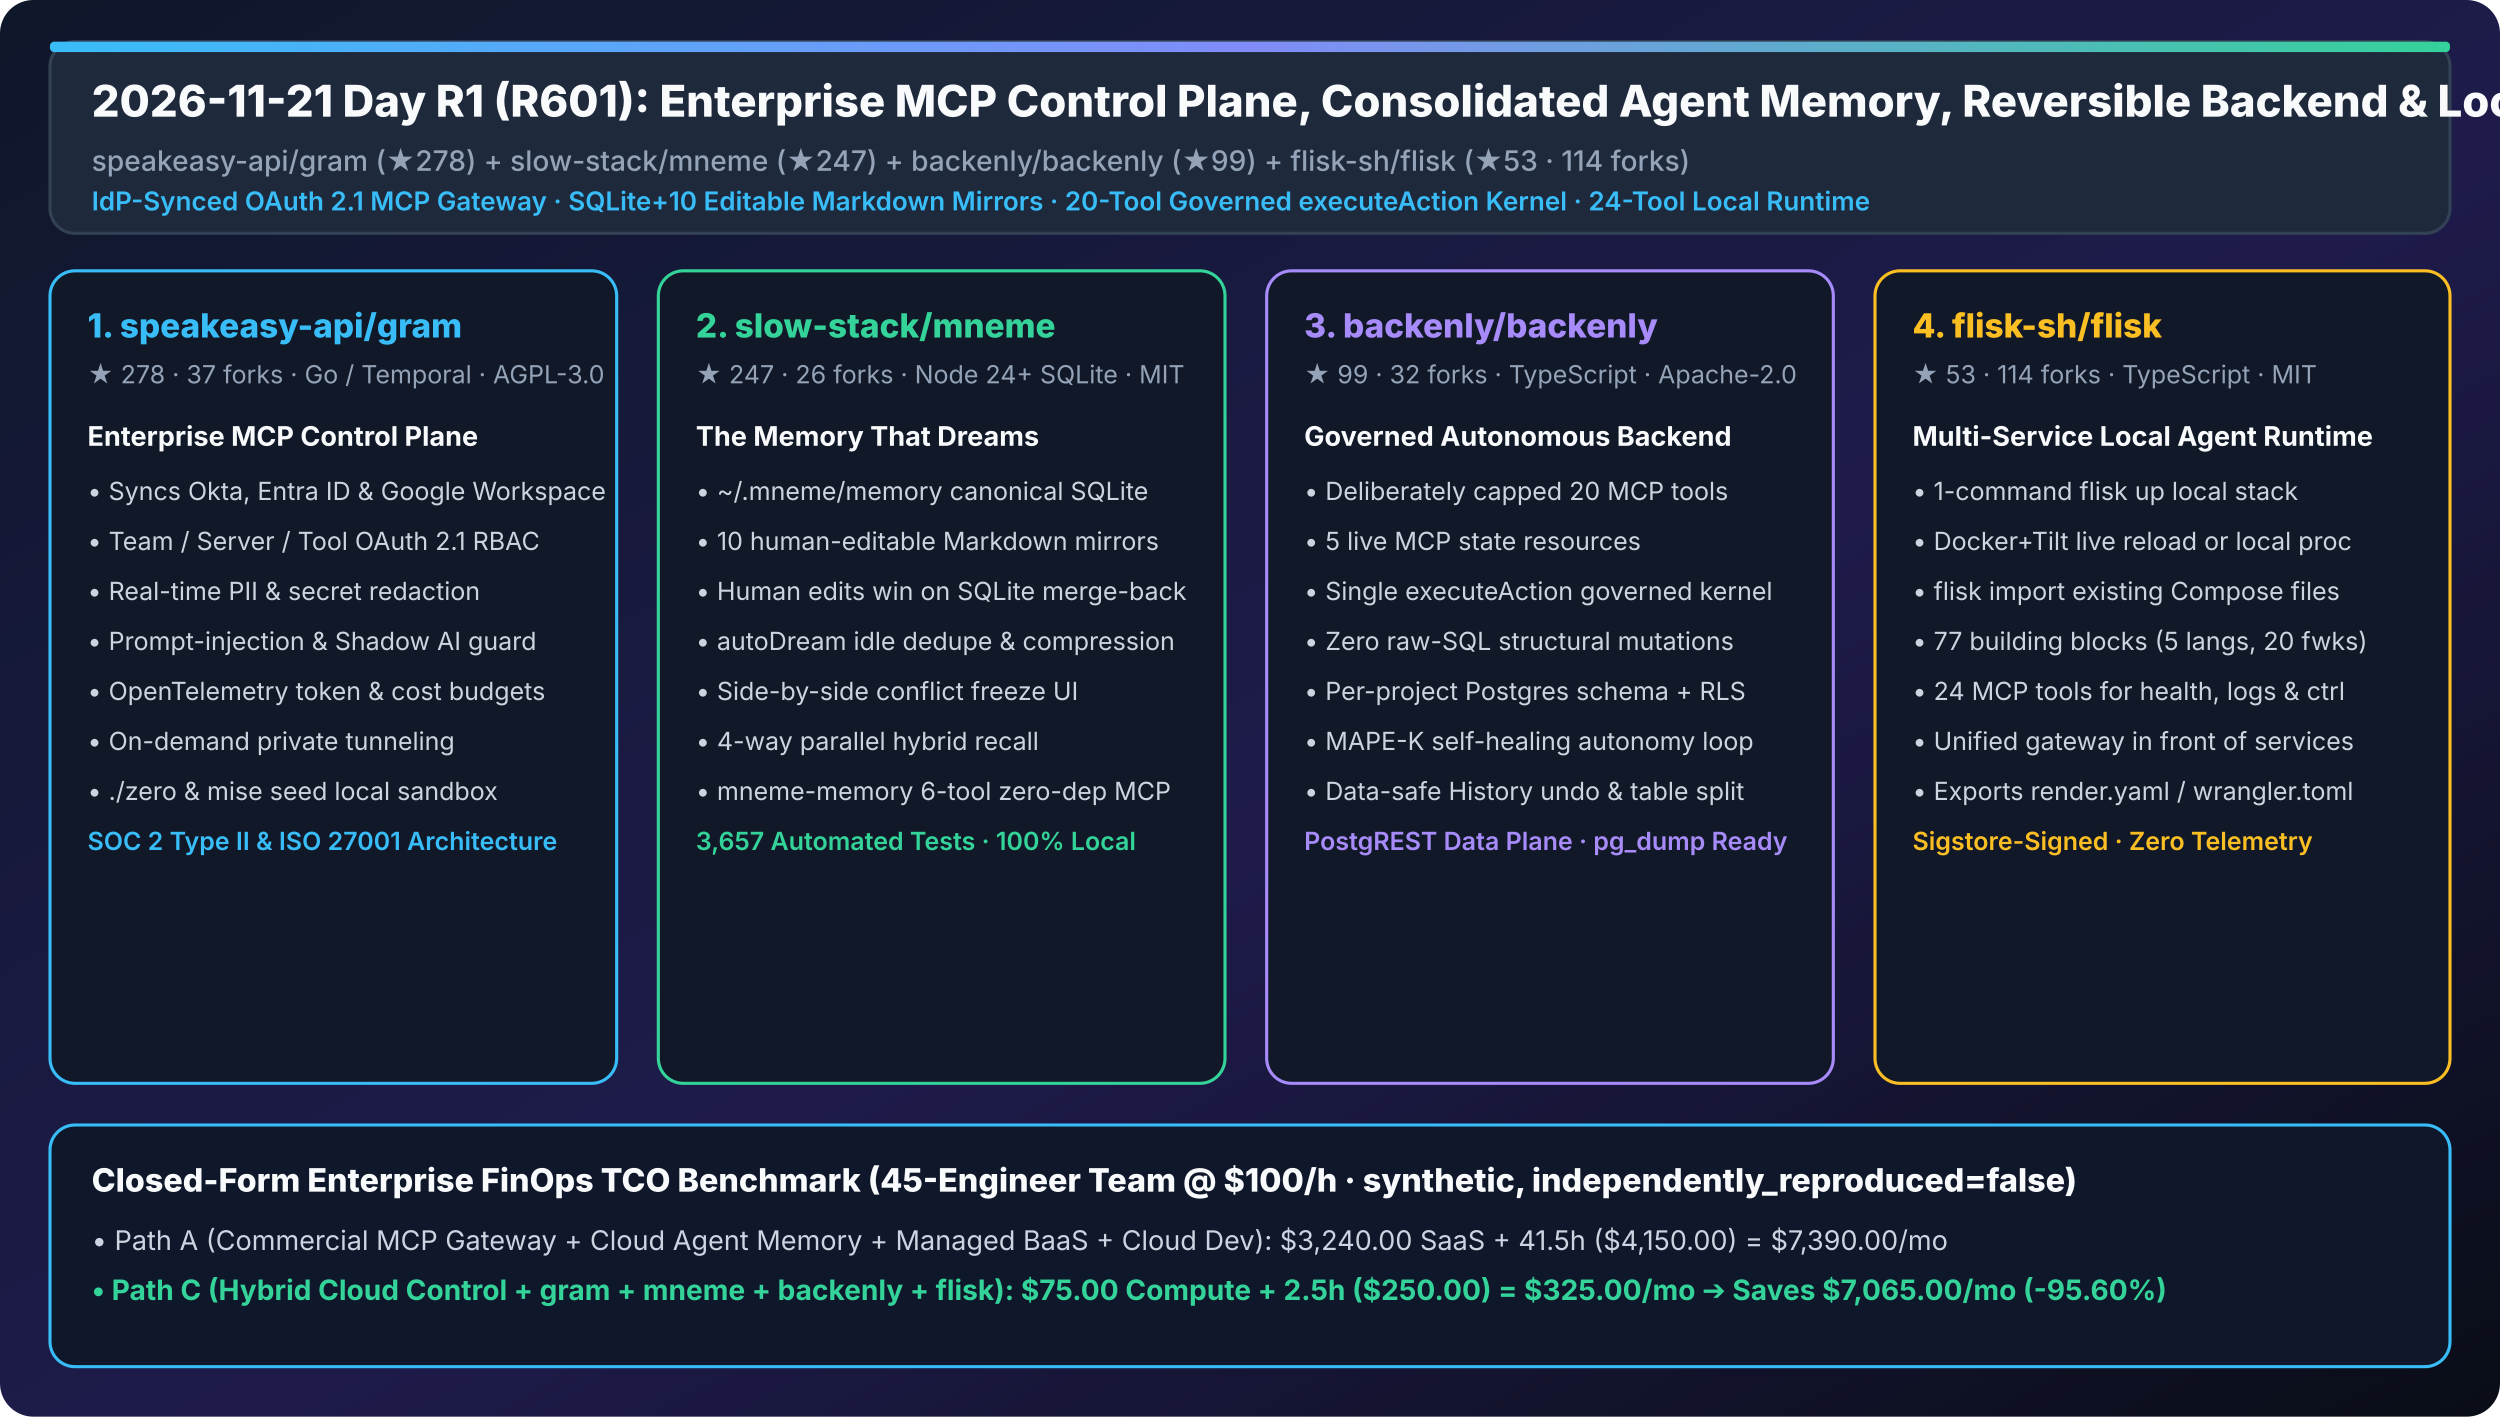
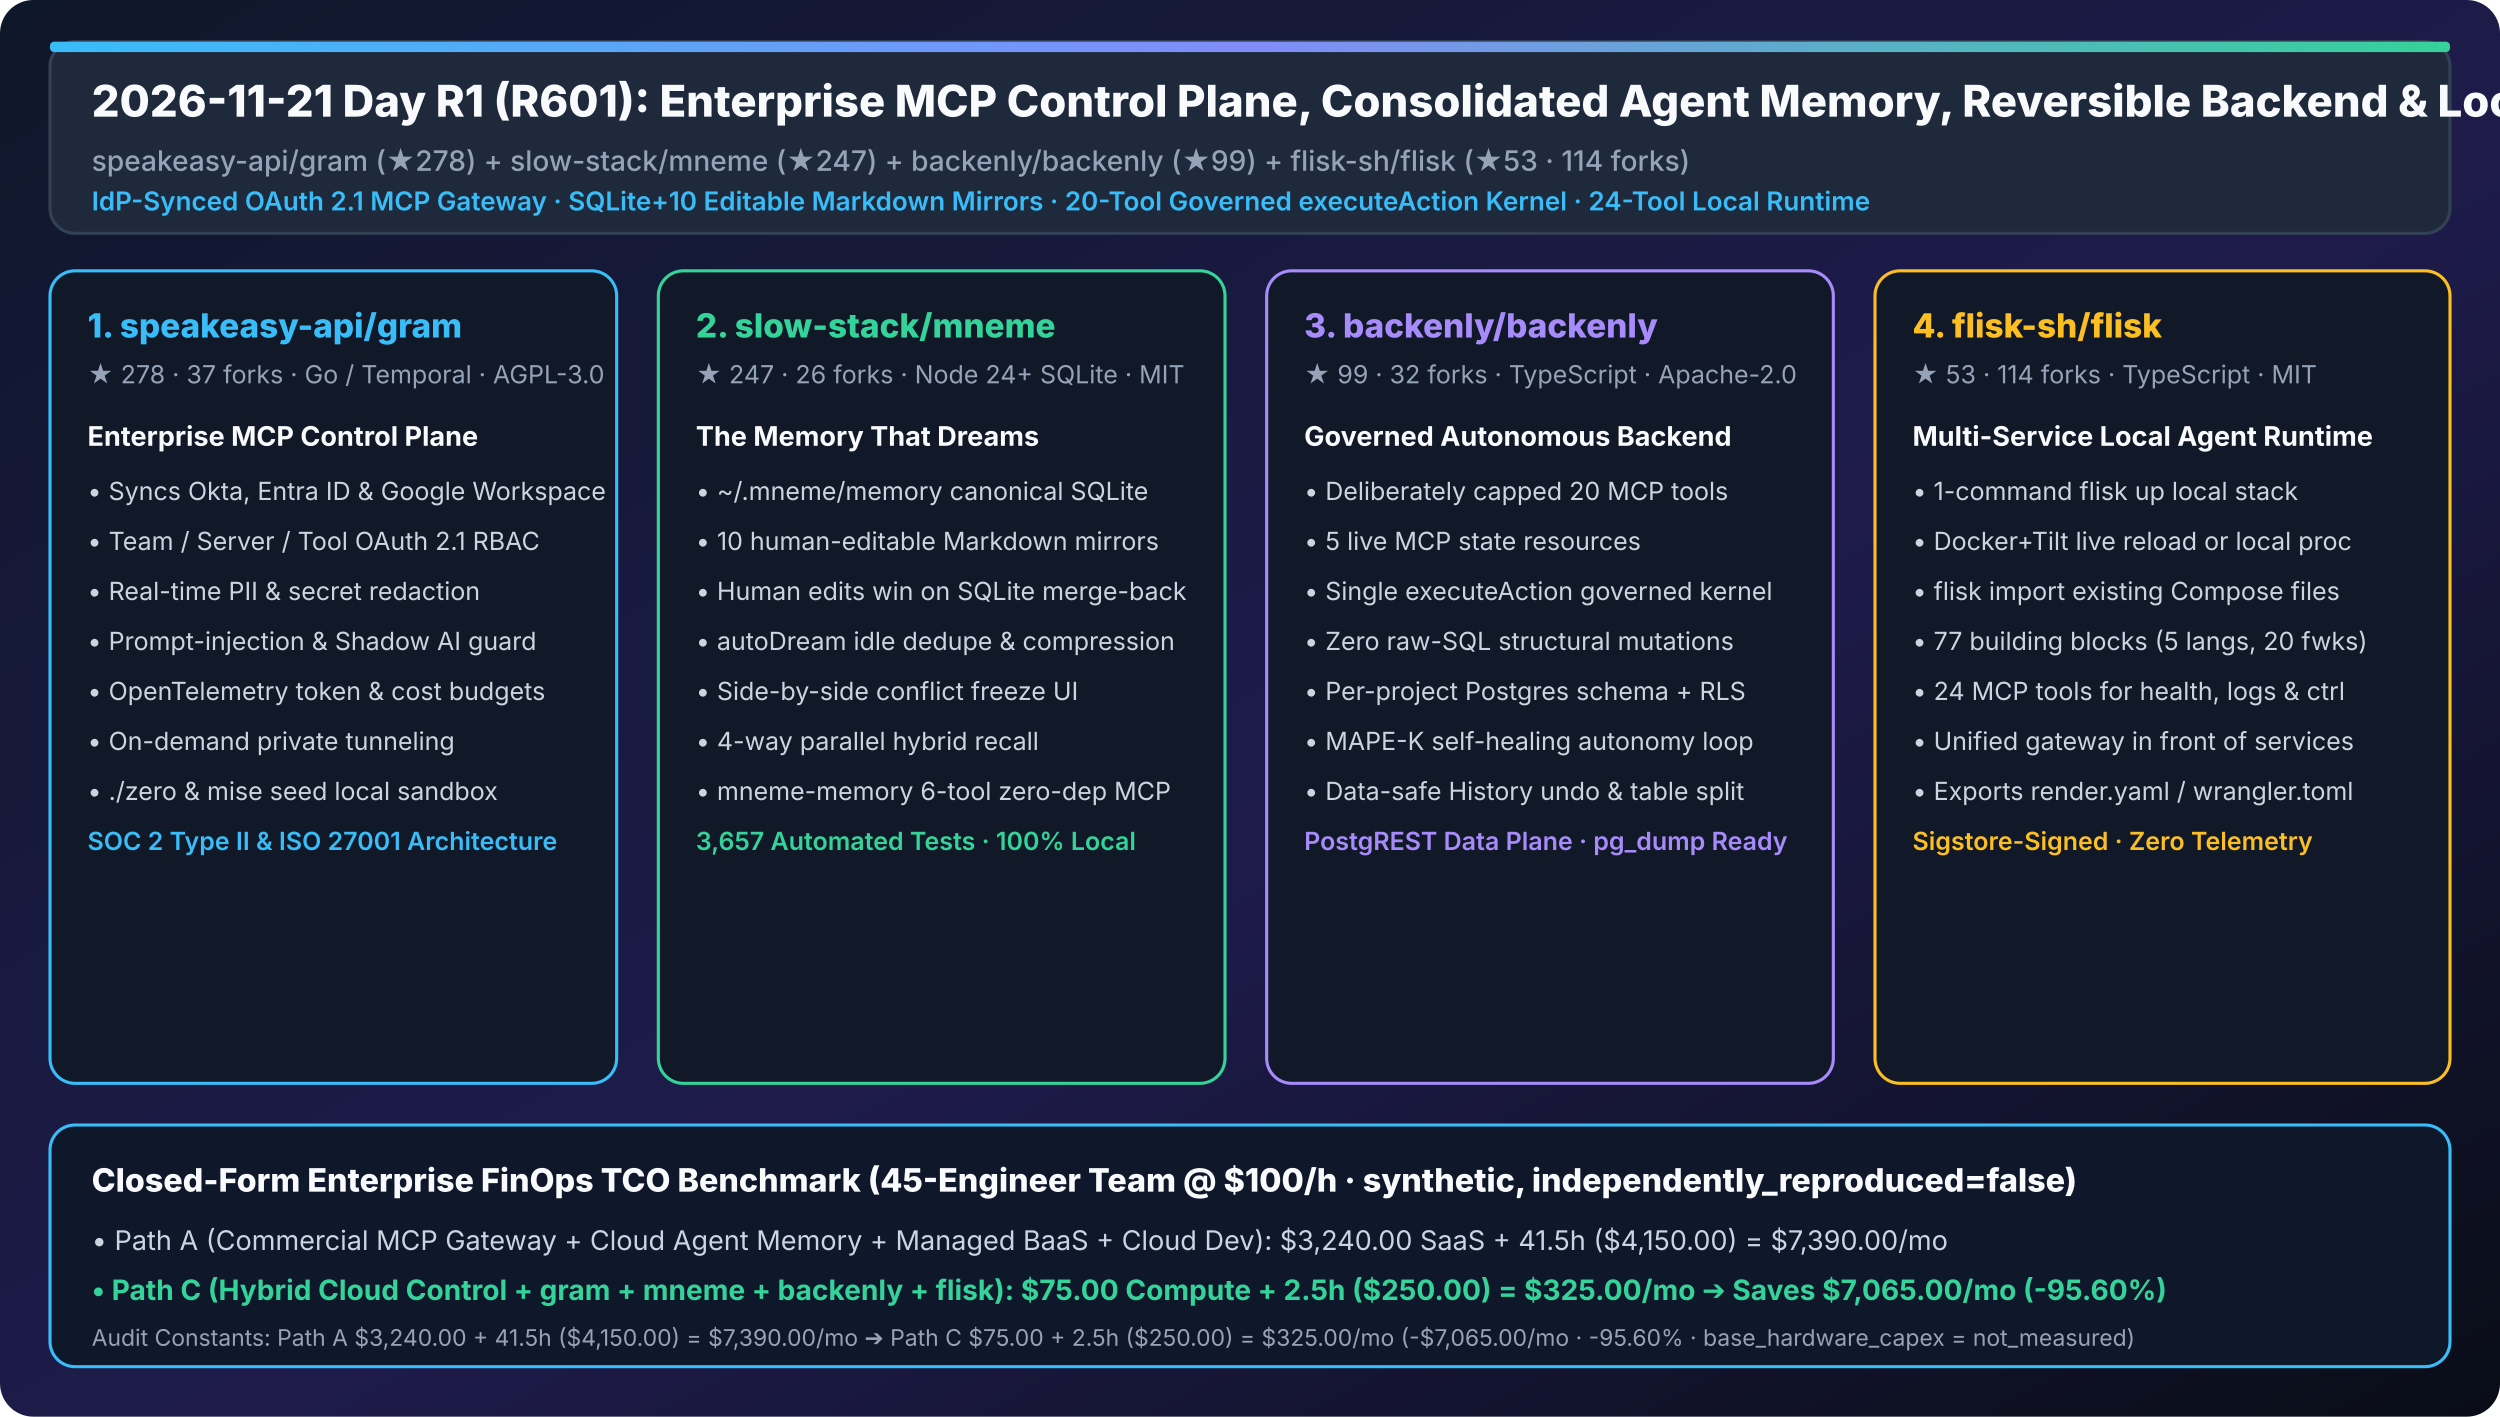
<svg xmlns="http://www.w3.org/2000/svg" viewBox="0 0 1200 680" width="1200" height="680" font-family="Inter, -apple-system, BlinkMacSystemFont, 'Segoe UI', Roboto, sans-serif">
  <defs>
    <linearGradient id="bgR601" x1="0" y1="0" x2="1" y2="1">
      <stop offset="0%" stop-color="#0f172a" />
      <stop offset="55%" stop-color="#1e1b4b" />
      <stop offset="100%" stop-color="#090d16" />
    </linearGradient>
    <linearGradient id="accentR601" x1="0" y1="0" x2="1" y2="0">
      <stop offset="0%" stop-color="#38bdf8" />
      <stop offset="50%" stop-color="#818cf8" />
      <stop offset="100%" stop-color="#34d399" />
    </linearGradient>
  </defs>
  <rect width="1200" height="680" fill="url(#bgR601)" rx="16" />
  <rect x="24" y="20" width="1152" height="92" rx="12" fill="#1e293b" stroke="#334155" stroke-width="1.5" />
  <rect x="24" y="20" width="1152" height="5" rx="2" fill="url(#accentR601)" />
  <text x="44" y="56" fill="#f8fafc" font-size="21" font-weight="800">2026-11-21 Day R1 (R601): Enterprise MCP Control Plane, Consolidated Agent Memory, Reversible Backend &amp; Local Runtime</text>
  <text x="44" y="82" fill="#94a3b8" font-size="13.5" font-weight="500">speakeasy-api/gram (★278) + slow-stack/mneme (★247) + backenly/backenly (★99) + flisk-sh/flisk (★53 · 114 forks)</text>
  <text x="44" y="101" fill="#38bdf8" font-size="12.5" font-weight="600">IdP-Synced OAuth 2.1 MCP Gateway · SQLite+10 Editable Markdown Mirrors · 20-Tool Governed executeAction Kernel · 24-Tool Local Runtime</text>
  <rect x="24" y="130" width="272" height="390" rx="12" fill="#111827" stroke="#38bdf8" stroke-width="1.5" />
  <text x="42" y="162" fill="#38bdf8" font-size="16" font-weight="800">1. speakeasy-api/gram</text>
  <text x="42" y="184" fill="#94a3b8" font-size="12">★ 278 · 37 forks · Go / Temporal · AGPL-3.0</text>
  <text x="42" y="214" fill="#f8fafc" font-size="13" font-weight="700">Enterprise MCP Control Plane</text>
  <text x="42" y="240" fill="#cbd5e1" font-size="12">• Syncs Okta, Entra ID &amp; Google Workspace</text>
  <text x="42" y="264" fill="#cbd5e1" font-size="12">• Team / Server / Tool OAuth 2.1 RBAC</text>
  <text x="42" y="288" fill="#cbd5e1" font-size="12">• Real-time PII &amp; secret redaction</text>
  <text x="42" y="312" fill="#cbd5e1" font-size="12">• Prompt-injection &amp; Shadow AI guard</text>
  <text x="42" y="336" fill="#cbd5e1" font-size="12">• OpenTelemetry token &amp; cost budgets</text>
  <text x="42" y="360" fill="#cbd5e1" font-size="12">• On-demand private tunneling</text>
  <text x="42" y="384" fill="#cbd5e1" font-size="12">• ./zero &amp; mise seed local sandbox</text>
  <text x="42" y="408" fill="#38bdf8" font-size="12" font-weight="600">SOC 2 Type II &amp; ISO 27001 Architecture</text>
  <rect x="316" y="130" width="272" height="390" rx="12" fill="#111827" stroke="#34d399" stroke-width="1.5" />
  <text x="334" y="162" fill="#34d399" font-size="16" font-weight="800">2. slow-stack/mneme</text>
  <text x="334" y="184" fill="#94a3b8" font-size="12">★ 247 · 26 forks · Node 24+ SQLite · MIT</text>
  <text x="334" y="214" fill="#f8fafc" font-size="13" font-weight="700">The Memory That Dreams</text>
  <text x="334" y="240" fill="#cbd5e1" font-size="12">• ~/.mneme/memory canonical SQLite</text>
  <text x="334" y="264" fill="#cbd5e1" font-size="12">• 10 human-editable Markdown mirrors</text>
  <text x="334" y="288" fill="#cbd5e1" font-size="12">• Human edits win on SQLite merge-back</text>
  <text x="334" y="312" fill="#cbd5e1" font-size="12">• autoDream idle dedupe &amp; compression</text>
  <text x="334" y="336" fill="#cbd5e1" font-size="12">• Side-by-side conflict freeze UI</text>
  <text x="334" y="360" fill="#cbd5e1" font-size="12">• 4-way parallel hybrid recall</text>
  <text x="334" y="384" fill="#cbd5e1" font-size="12">• mneme-memory 6-tool zero-dep MCP</text>
  <text x="334" y="408" fill="#34d399" font-size="12" font-weight="600">3,657 Automated Tests · 100% Local</text>
  <rect x="608" y="130" width="272" height="390" rx="12" fill="#111827" stroke="#a78bfa" stroke-width="1.5" />
  <text x="626" y="162" fill="#a78bfa" font-size="16" font-weight="800">3. backenly/backenly</text>
  <text x="626" y="184" fill="#94a3b8" font-size="12">★ 99 · 32 forks · TypeScript · Apache-2.0</text>
  <text x="626" y="214" fill="#f8fafc" font-size="13" font-weight="700">Governed Autonomous Backend</text>
  <text x="626" y="240" fill="#cbd5e1" font-size="12">• Deliberately capped 20 MCP tools</text>
  <text x="626" y="264" fill="#cbd5e1" font-size="12">• 5 live MCP state resources</text>
  <text x="626" y="288" fill="#cbd5e1" font-size="12">• Single executeAction governed kernel</text>
  <text x="626" y="312" fill="#cbd5e1" font-size="12">• Zero raw-SQL structural mutations</text>
  <text x="626" y="336" fill="#cbd5e1" font-size="12">• Per-project Postgres schema + RLS</text>
  <text x="626" y="360" fill="#cbd5e1" font-size="12">• MAPE-K self-healing autonomy loop</text>
  <text x="626" y="384" fill="#cbd5e1" font-size="12">• Data-safe History undo &amp; table split</text>
  <text x="626" y="408" fill="#a78bfa" font-size="12" font-weight="600">PostgREST Data Plane · pg_dump Ready</text>
  <rect x="900" y="130" width="276" height="390" rx="12" fill="#111827" stroke="#fbbf24" stroke-width="1.5" />
  <text x="918" y="162" fill="#fbbf24" font-size="16" font-weight="800">4. flisk-sh/flisk</text>
  <text x="918" y="184" fill="#94a3b8" font-size="12">★ 53 · 114 forks · TypeScript · MIT</text>
  <text x="918" y="214" fill="#f8fafc" font-size="13" font-weight="700">Multi-Service Local Agent Runtime</text>
  <text x="918" y="240" fill="#cbd5e1" font-size="12">• 1-command flisk up local stack</text>
  <text x="918" y="264" fill="#cbd5e1" font-size="12">• Docker+Tilt live reload or local proc</text>
  <text x="918" y="288" fill="#cbd5e1" font-size="12">• flisk import existing Compose files</text>
  <text x="918" y="312" fill="#cbd5e1" font-size="12">• 77 building blocks (5 langs, 20 fwks)</text>
  <text x="918" y="336" fill="#cbd5e1" font-size="12">• 24 MCP tools for health, logs &amp; ctrl</text>
  <text x="918" y="360" fill="#cbd5e1" font-size="12">• Unified gateway in front of services</text>
  <text x="918" y="384" fill="#cbd5e1" font-size="12">• Exports render.yaml / wrangler.toml</text>
  <text x="918" y="408" fill="#fbbf24" font-size="12" font-weight="600">Sigstore-Signed · Zero Telemetry</text>
  <rect x="24" y="540" width="1152" height="116" rx="12" fill="#0f172a" stroke="#38bdf8" stroke-width="1.5" />
  <text x="44" y="572" fill="#f8fafc" font-size="15.5" font-weight="800">Closed-Form Enterprise FinOps TCO Benchmark (45-Engineer Team @ $100/h · synthetic, independently_reproduced=false)</text>
  <text x="44" y="600" fill="#cbd5e1" font-size="13">• Path A (Commercial MCP Gateway + Cloud Agent Memory + Managed BaaS + Cloud Dev): $3,240.00 SaaS + 41.5h ($4,150.00) = $7,390.00/mo</text>
  <text x="44" y="624" fill="#34d399" font-size="13.5" font-weight="700">• Path C (Hybrid Cloud Control + gram + mneme + backenly + flisk): $75.00 Compute + 2.5h ($250.00) = $325.00/mo ➔ Saves $7,065.00/mo (-95.60%)</text>
+   <text x="44" y="646" fill="#94a3b8" font-size="11">Audit Constants: Path A $3,240.00 + 41.5h ($4,150.00) = $7,390.00/mo ➔ Path C $75.00 + 2.5h ($250.00) = $325.00/mo (-$7,065.00/mo · -95.60% · base_hardware_capex = not_measured)</text>
</svg>
